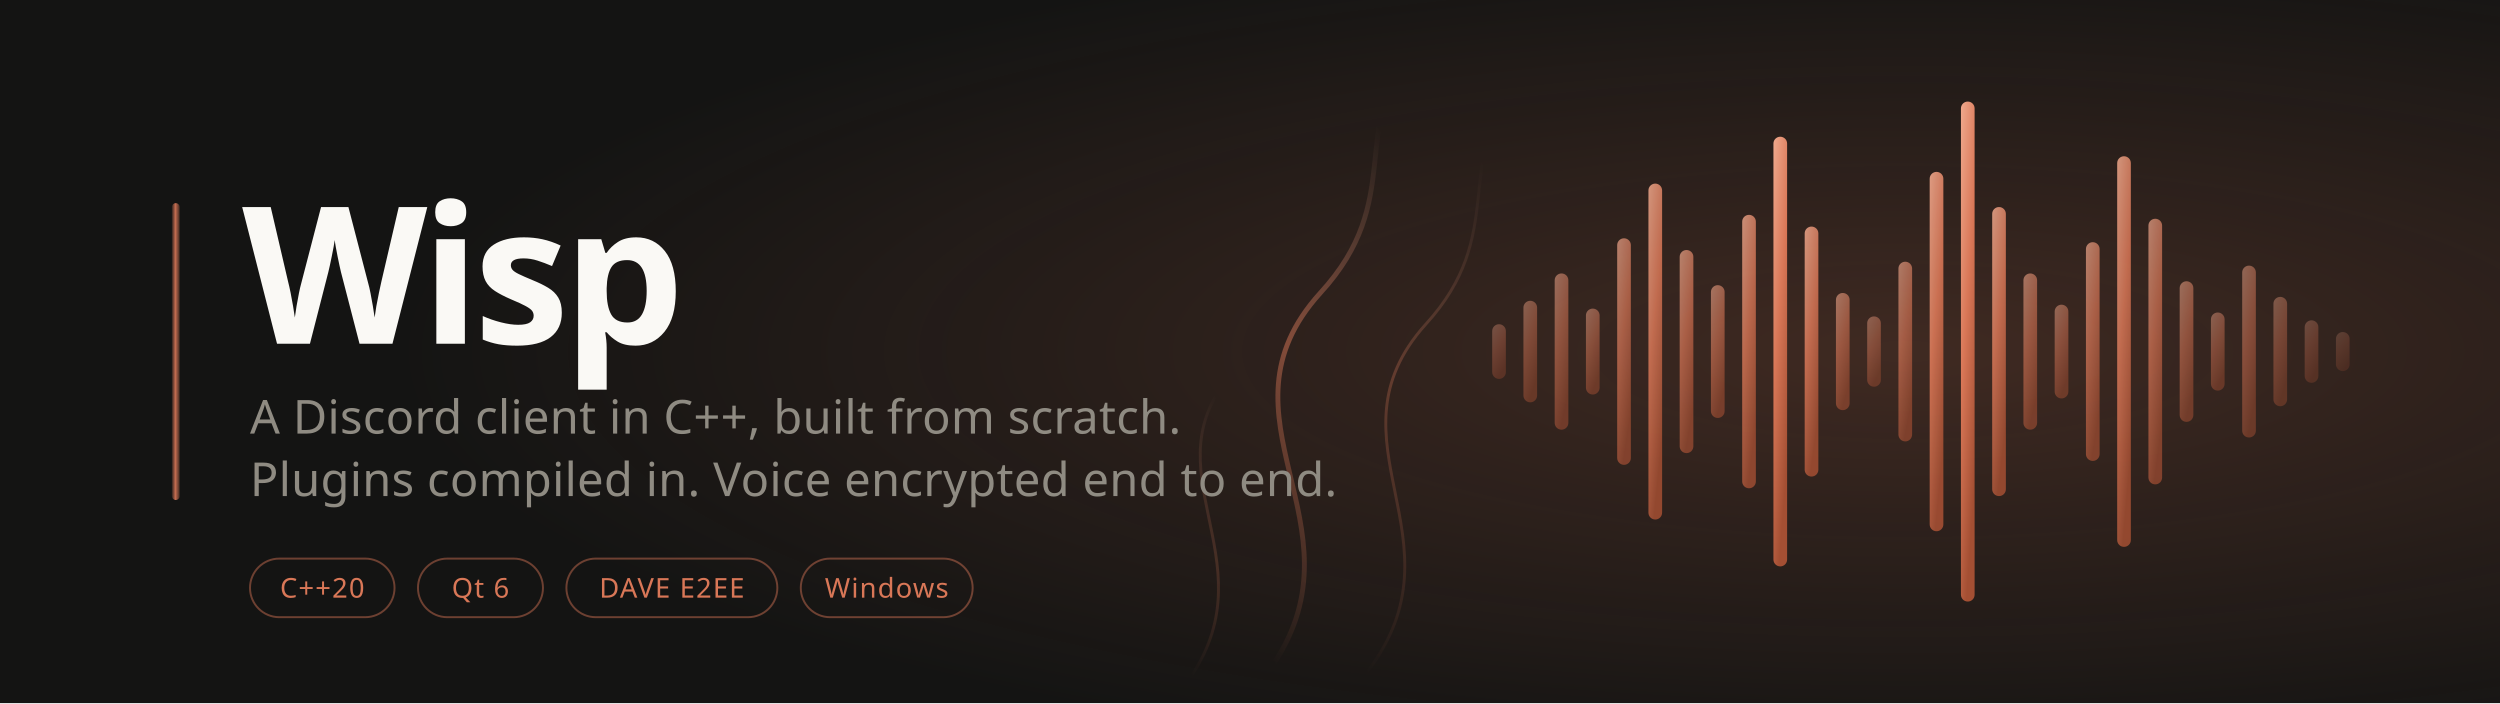
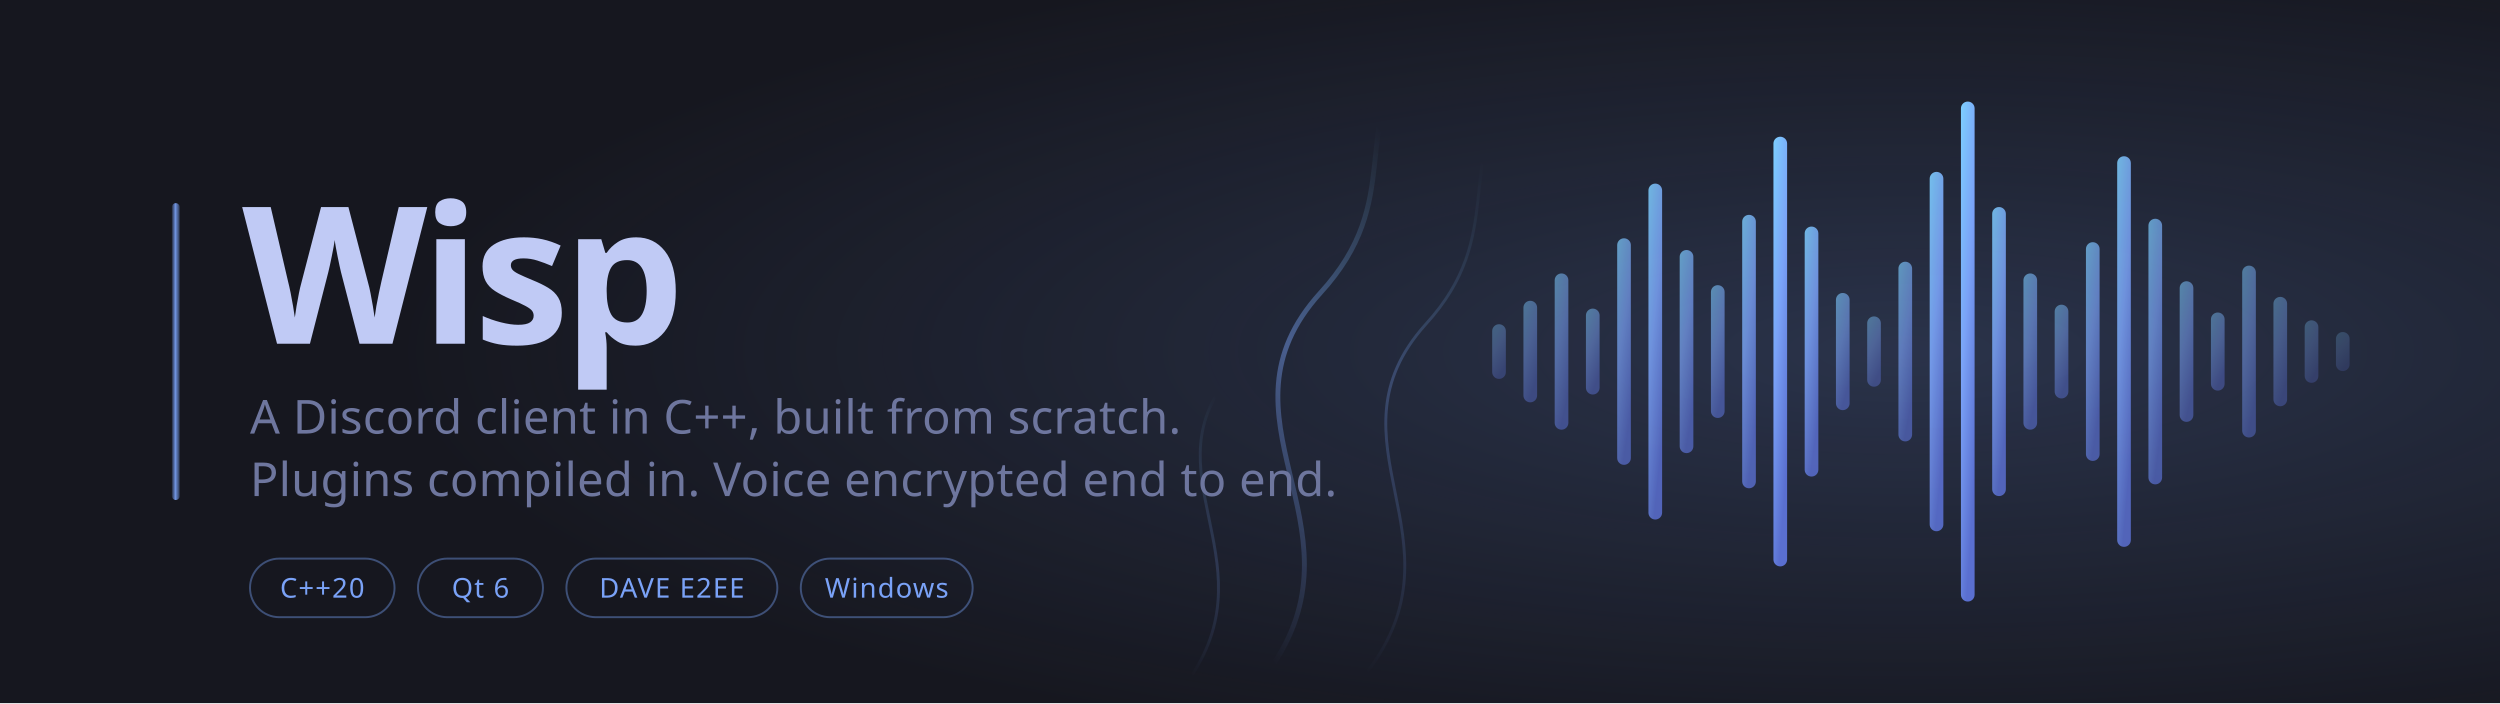
<svg xmlns="http://www.w3.org/2000/svg" width="1280" height="360" viewBox="0 0 1280 360" role="img" aria-label="Wisp - a Discord client in C++ with Qt 6">
  <defs>
-     <linearGradient id="ember" x1="0" y1="0" x2="0.4" y2="1">
-       <stop offset="0" stop-color="#f0a98d" />
-       <stop offset="0.5" stop-color="#d97757" />
-       <stop offset="1" stop-color="#a44f33" />
+     <linearGradient id="beam" x1="0" y1="0" x2="0.4" y2="1">
+       <stop offset="0" stop-color="#7dcfff" />
+       <stop offset="0.5" stop-color="#7aa2f7" />
+       <stop offset="1" stop-color="#5a6fd0" />
    </linearGradient>
    <linearGradient id="fade" x1="0" y1="0" x2="1" y2="0">
-       <stop offset="0" stop-color="#d97757" stop-opacity="0.15" />
-       <stop offset="0.45" stop-color="#d97757" stop-opacity="0.9" />
-       <stop offset="1" stop-color="#d97757" stop-opacity="0.25" />
+       <stop offset="0" stop-color="#7aa2f7" stop-opacity="0.15" />
+       <stop offset="0.45" stop-color="#7aa2f7" stop-opacity="0.9" />
+       <stop offset="1" stop-color="#7aa2f7" stop-opacity="0.25" />
    </linearGradient>
    <radialGradient id="glow" cx="0.76" cy="0.5" r="0.6">
-       <stop offset="0" stop-color="#d97757" stop-opacity="0.22" />
-       <stop offset="1" stop-color="#d97757" stop-opacity="0" />
+       <stop offset="0" stop-color="#7aa2f7" stop-opacity="0.2" />
+       <stop offset="1" stop-color="#7aa2f7" stop-opacity="0" />
    </radialGradient>
    <linearGradient id="smoke" x1="0" y1="1" x2="0.3" y2="0">
-       <stop offset="0" stop-color="#d97757" stop-opacity="0" />
-       <stop offset="0.5" stop-color="#d97757" stop-opacity="0.5" />
-       <stop offset="1" stop-color="#f0a98d" stop-opacity="0" />
+       <stop offset="0" stop-color="#7aa2f7" stop-opacity="0" />
+       <stop offset="0.5" stop-color="#7aa2f7" stop-opacity="0.45" />
+       <stop offset="1" stop-color="#7dcfff" stop-opacity="0" />
    </linearGradient>
  </defs>
-   <rect width="1280" height="360" fill="#141413" />
+   <rect width="1280" height="360" fill="#16171f" />
  <rect width="1280" height="360" fill="url(#glow)" />
  <g fill="none" stroke="url(#smoke)" stroke-linecap="round">
    <path d="M652 340 C 700 268, 618 214, 676 150 C 720 102, 690 66, 724 22" stroke-width="2.5" />
    <path d="M700 344 C 752 276, 676 226, 730 166 C 772 120, 744 84, 776 40" stroke-width="1.5" opacity="0.6" />
    <path d="M610 346 C 650 286, 586 240, 632 190" stroke-width="1.5" opacity="0.4" />
  </g>
-   <g fill="url(#ember)">
+   <g fill="url(#beam)">
    <rect x="764" y="166" width="7" height="28" rx="3.5" opacity="0.35" />
    <rect x="780" y="154" width="7" height="52" rx="3.5" opacity="0.45" />
    <rect x="796" y="140" width="7" height="80" rx="3.5" opacity="0.55" />
    <rect x="812" y="158" width="7" height="44" rx="3.5" opacity="0.5" />
    <rect x="828" y="122" width="7" height="116" rx="3.5" opacity="0.7" />
    <rect x="844" y="94" width="7" height="172" rx="3.5" opacity="0.85" />
    <rect x="860" y="128" width="7" height="104" rx="3.5" opacity="0.7" />
    <rect x="876" y="146" width="7" height="68" rx="3.5" opacity="0.6" />
    <rect x="892" y="110" width="7" height="140" rx="3.5" opacity="0.8" />
    <rect x="908" y="70" width="7" height="220" rx="3.5" />
    <rect x="924" y="116" width="7" height="128" rx="3.5" opacity="0.85" />
    <rect x="940" y="150" width="7" height="60" rx="3.5" opacity="0.6" />
    <rect x="956" y="162" width="7" height="36" rx="3.5" opacity="0.45" />
    <rect x="972" y="134" width="7" height="92" rx="3.5" opacity="0.65" />
    <rect x="988" y="88" width="7" height="184" rx="3.5" opacity="0.9" />
    <rect x="1004" y="52" width="7" height="256" rx="3.5" />
    <rect x="1020" y="106" width="7" height="148" rx="3.5" opacity="0.85" />
    <rect x="1036" y="140" width="7" height="80" rx="3.5" opacity="0.6" />
    <rect x="1052" y="156" width="7" height="48" rx="3.5" opacity="0.5" />
    <rect x="1068" y="124" width="7" height="112" rx="3.5" opacity="0.7" />
    <rect x="1084" y="80" width="7" height="200" rx="3.5" opacity="0.85" />
    <rect x="1100" y="112" width="7" height="136" rx="3.5" opacity="0.7" />
    <rect x="1116" y="144" width="7" height="72" rx="3.5" opacity="0.55" />
    <rect x="1132" y="160" width="7" height="40" rx="3.5" opacity="0.45" />
    <rect x="1148" y="136" width="7" height="88" rx="3.5" opacity="0.5" />
    <rect x="1164" y="152" width="7" height="56" rx="3.5" opacity="0.4" />
    <rect x="1180" y="164" width="7" height="32" rx="3.5" opacity="0.3" />
    <rect x="1196" y="170" width="7" height="20" rx="3.5" opacity="0.22" />
  </g>
  <rect x="88" y="104" width="4" height="152" rx="2" fill="url(#fade)" />
  <g font-family="Poppins, 'Segoe UI', system-ui, -apple-system, sans-serif">
-     <text x="124" y="176" font-size="98" font-weight="600" fill="#faf9f5" letter-spacing="-3">Wisp</text>
-     <text x="128" y="222" font-size="24" font-weight="400" fill="#8f8b82" letter-spacing="0.2">A Discord client in C++, built from scratch.</text>
-     <text x="128" y="254" font-size="24" font-weight="400" fill="#8f8b82" letter-spacing="0.2">Plugins compiled in. Voice encrypted end to end.</text>
+     <text x="124" y="176" font-size="98" font-weight="600" fill="#c0caf5" letter-spacing="-3">Wisp</text>
+     <text x="128" y="222" font-size="24" font-weight="400" fill="#6e769e" letter-spacing="0.2">A Discord client in C++, built from scratch.</text>
+     <text x="128" y="254" font-size="24" font-weight="400" fill="#6e769e" letter-spacing="0.2">Plugins compiled in. Voice encrypted end to end.</text>
    <g font-size="14" font-weight="500" letter-spacing="0.6">
-       <rect x="128" y="286" width="74" height="30" rx="15" fill="none" stroke="#d97757" stroke-opacity="0.45" />
-       <text x="165" y="306" fill="#d97757" text-anchor="middle">C++20</text>
-       <rect x="214" y="286" width="64" height="30" rx="15" fill="none" stroke="#d97757" stroke-opacity="0.45" />
-       <text x="246" y="306" fill="#d97757" text-anchor="middle">Qt 6</text>
-       <rect x="290" y="286" width="108" height="30" rx="15" fill="none" stroke="#d97757" stroke-opacity="0.45" />
-       <text x="344" y="306" fill="#d97757" text-anchor="middle">DAVE E2EE</text>
-       <rect x="410" y="286" width="88" height="30" rx="15" fill="none" stroke="#d97757" stroke-opacity="0.45" />
-       <text x="454" y="306" fill="#d97757" text-anchor="middle">Windows</text>
+       <rect x="128" y="286" width="74" height="30" rx="15" fill="none" stroke="#7aa2f7" stroke-opacity="0.4" />
+       <text x="165" y="306" fill="#7aa2f7" text-anchor="middle">C++20</text>
+       <rect x="214" y="286" width="64" height="30" rx="15" fill="none" stroke="#7aa2f7" stroke-opacity="0.4" />
+       <text x="246" y="306" fill="#7aa2f7" text-anchor="middle">Qt 6</text>
+       <rect x="290" y="286" width="108" height="30" rx="15" fill="none" stroke="#7aa2f7" stroke-opacity="0.4" />
+       <text x="344" y="306" fill="#7aa2f7" text-anchor="middle">DAVE E2EE</text>
+       <rect x="410" y="286" width="88" height="30" rx="15" fill="none" stroke="#7aa2f7" stroke-opacity="0.4" />
+       <text x="454" y="306" fill="#7aa2f7" text-anchor="middle">Windows</text>
    </g>
  </g>
</svg>
